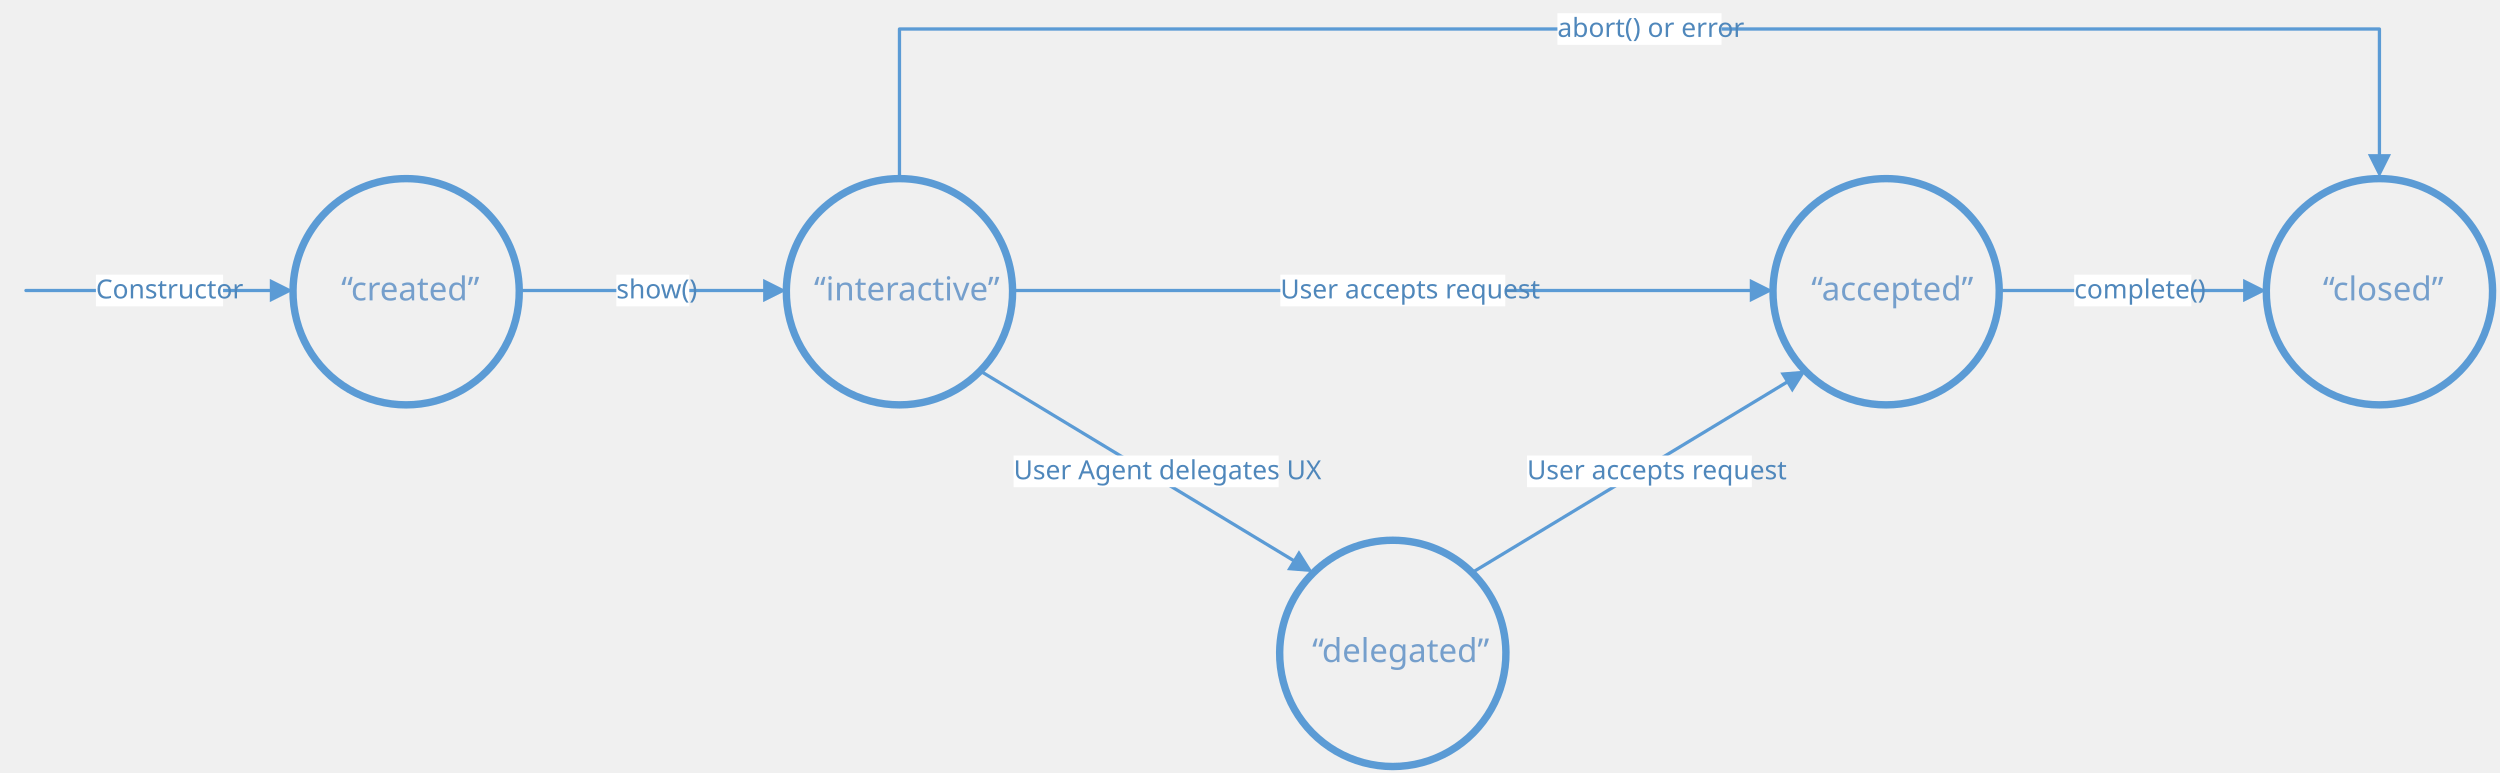
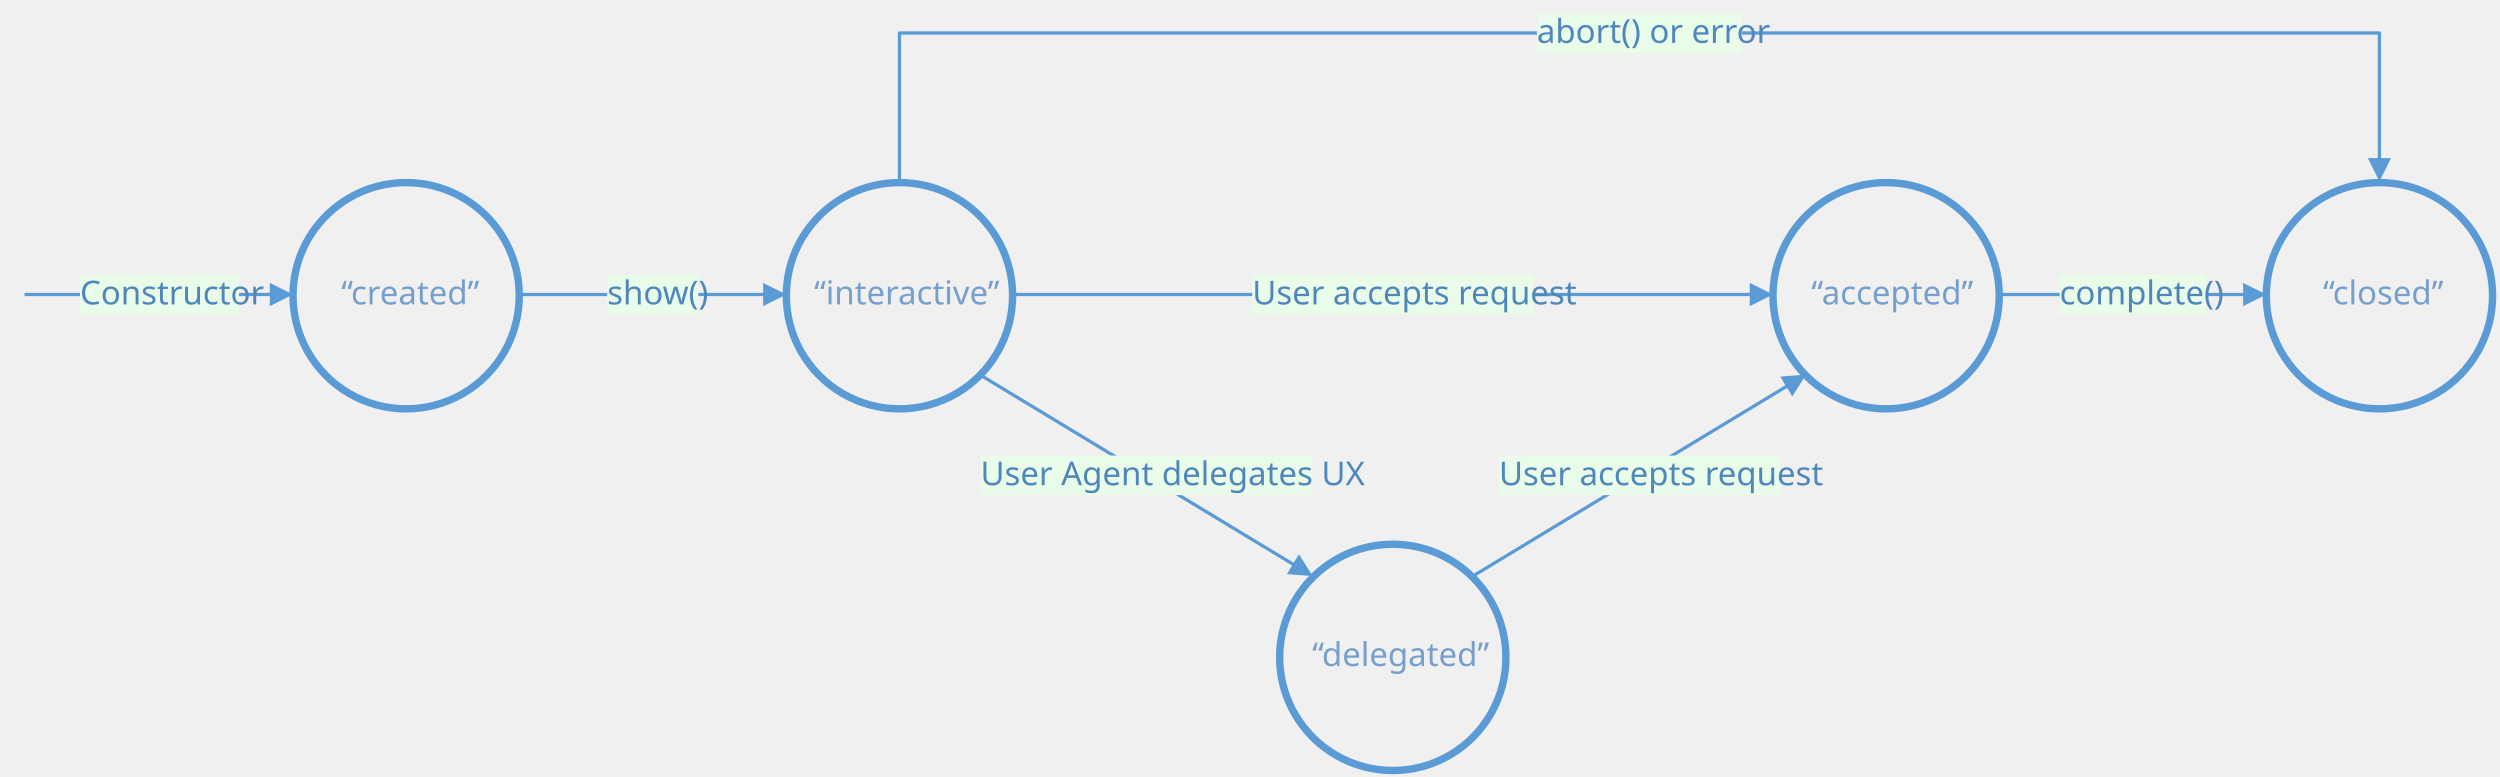
- <svg xmlns="http://www.w3.org/2000/svg" xmlns:xlink="http://www.w3.org/1999/xlink" width="10.531in" height="3.255in" viewBox="0 0 758.246 234.364" xml:space="preserve" color-interpolation-filters="sRGB" class="st8">
+ <svg xmlns="http://www.w3.org/2000/svg" xmlns:xlink="http://www.w3.org/1999/xlink" width="10.531in" height="3.272in" viewBox="0 0 758.246 235.564" xml:space="preserve" color-interpolation-filters="sRGB" class="st8">
  <style type="text/css">
	
		.st1 {fill:none;stroke:#5b9bd5;stroke-width:2.25}
		.st2 {fill:#759fcc;font-family:Calibri;font-size:0.833em}
		.st3 {marker-end:url(#mrkr4-21);stroke:#5b9bd5;stroke-linecap:round;stroke-linejoin:round;stroke-width:1}
		.st4 {fill:#5b9bd5;fill-opacity:1;stroke:#5b9bd5;stroke-opacity:1;stroke-width:0.284}
- 		.st5 {fill:#ffffff;stroke:none;stroke-linecap:butt;stroke-width:7.2}
- 		.st6 {fill:#4f87bb;font-family:Calibri;font-size:0.667em}
- 		.st7 {fill:#ffffff;stroke:none;stroke-linecap:butt}
+ 		.st5 {fill:#e9fbe9;stroke:none;stroke-linecap:butt;stroke-width:7.2}
+ 		.st6 {fill:#4f87bb;font-family:Calibri;font-size:0.833em}
+ 		.st7 {fill:#e9fbe9;stroke:none;stroke-linecap:butt}
		.st8 {fill:none;fill-rule:evenodd;font-size:12px;overflow:visible;stroke-linecap:square;stroke-miterlimit:3}
	
	</style>
  <defs id="Markers">
    <g id="lend4">
      <path d="M 2 1 L 0 0 L 2 -1 L 2 1 " style="stroke:none" />
    </g>
    <marker id="mrkr4-21" class="st4" refX="-7.04" orient="auto" markerUnits="strokeWidth" overflow="visible">
      <use xlink:href="#lend4" transform="scale(-3.52,-3.52) " />
    </marker>
  </defs>
  <g>
-     <g id="shape1-1" transform="translate(88.871,-111.937)">
-       <path d="M0 200.05 A34.312 34.312 0 0 1 68.62 200.05 A34.312 34.312 0 1 1 0 200.05 Z" class="st1" />
-       <text x="14.6" y="203.05" class="st2">“created”</text>
+     <g id="shape1-1" transform="translate(88.871,-111.938)">
+       <path d="M0 201.25 A34.312 34.312 0 0 1 68.62 201.25 A34.312 34.312 0 1 1 0 201.25 Z" class="st1" />
+       <text x="14.6" y="204.25" class="st2">“created”</text>
    </g>
-     <g id="shape2-4" transform="translate(238.496,-111.937)">
-       <path d="M0 200.05 A34.312 34.312 0 0 1 68.62 200.05 A34.312 34.312 0 1 1 0 200.05 Z" class="st1" />
-       <text x="8.37" y="203.05" class="st2">“interactive”</text>
+     <g id="shape2-4" transform="translate(238.496,-111.938)">
+       <path d="M0 201.25 A34.312 34.312 0 0 1 68.62 201.25 A34.312 34.312 0 1 1 0 201.25 Z" class="st1" />
+       <text x="8.37" y="204.25" class="st2">“interactive”</text>
    </g>
-     <g id="shape4-7" transform="translate(537.746,-111.937)">
-       <path d="M0 200.05 A34.312 34.312 0 0 1 68.62 200.05 A34.312 34.312 0 1 1 0 200.05 Z" class="st1" />
-       <text x="11.6" y="203.05" class="st2">“accepted”</text>
+     <g id="shape4-7" transform="translate(537.746,-111.938)">
+       <path d="M0 201.25 A34.312 34.312 0 0 1 68.62 201.25 A34.312 34.312 0 1 1 0 201.25 Z" class="st1" />
+       <text x="11.6" y="204.25" class="st2">“accepted”</text>
    </g>
-     <g id="shape5-10" transform="translate(687.371,-111.937)">
-       <path d="M0 200.05 A34.312 34.312 0 0 1 68.62 200.05 A34.312 34.312 0 1 1 0 200.05 Z" class="st1" />
-       <text x="17.16" y="203.05" class="st2">“closed”</text>
+     <g id="shape5-10" transform="translate(687.371,-111.938)">
+       <path d="M0 201.25 A34.312 34.312 0 0 1 68.62 201.25 A34.312 34.312 0 1 1 0 201.25 Z" class="st1" />
+       <text x="17.16" y="204.25" class="st2">“closed”</text>
    </g>
    <g id="shape6-13" transform="translate(388.121,-2.25)">
-       <path d="M0 200.05 A34.312 34.312 0 0 1 68.62 200.05 A34.312 34.312 0 1 1 0 200.05 Z" class="st1" />
-       <text x="9.84" y="203.05" class="st2">“delegated”</text>
+       <path d="M0 201.25 A34.312 34.312 0 0 1 68.62 201.25 A34.312 34.312 0 1 1 0 201.25 Z" class="st1" />
+       <text x="9.84" y="204.25" class="st2">“delegated”</text>
    </g>
    <g id="shape7-16" transform="translate(157.496,-137.25)">
-       <path d="M0 225.36 L73.96 225.36" class="st3" />
-       <rect x="29.44" y="220.565" width="22.121" height="9.6" class="st5" />
-       <text x="29.44" y="227.76" class="st6">show()</text>
+       <path d="M0 226.56 L73.96 226.56" class="st3" />
+       <rect x="26.674" y="220.565" width="27.651" height="12" class="st5" />
+       <text x="26.67" y="229.56" class="st6">show()</text>
    </g>
    <g id="shape12-24" transform="translate(606.371,-137.25)">
-       <path d="M0 225.36 L73.96 225.36" class="st3" />
-       <rect x="22.739" y="220.565" width="35.523" height="9.6" class="st7" />
-       <text x="22.74" y="227.76" class="st6">complete()</text>
+       <path d="M0 226.56 L73.96 226.56" class="st3" />
+       <rect x="18.298" y="220.565" width="44.405" height="12" class="st5" />
+       <text x="18.3" y="229.56" class="st6">complete()</text>
    </g>
    <g id="shape15-31" transform="translate(307.121,-137.25)">
-       <path d="M0 225.36 L223.58 225.36" class="st3" />
-       <rect x="81.212" y="220.565" width="68.202" height="9.6" class="st7" />
-       <text x="81.21" y="227.76" class="st6">User accepts request</text>
+       <path d="M0 226.56 L223.58 226.56" class="st3" />
+       <rect x="72.685" y="220.565" width="85.255" height="12" class="st5" />
+       <text x="72.69" y="229.56" class="st6">User accepts request</text>
    </g>
    <g id="shape16-38" transform="translate(297.074,-121.984)">
-       <path d="M0 234.36 L95.07 291.88" class="st3" />
-       <rect x="10.354" y="260.142" width="80.386" height="9.6" class="st5" />
-       <text x="10.35" y="267.34" class="st6">User Agent delegates UX</text>
+       <path d="M0 235.56 L95.07 293.08" class="st3" />
+       <rect x="0.305" y="260.142" width="100.485" height="12" class="st5" />
+       <text x="0.3" y="269.14" class="st6">User Agent delegates UX</text>
    </g>
    <g id="shape18-45" transform="translate(446.699,-60.8283)">
-       <path d="M0 234.36 L95.07 176.85" class="st3" />
-       <rect x="16.446" y="198.987" width="68.202" height="9.6" class="st5" />
-       <text x="16.45" y="206.19" class="st6">User accepts request</text>
+       <path d="M0 235.56 L95.07 178.05" class="st3" />
+       <rect x="7.919" y="198.987" width="85.255" height="12" class="st7" />
+       <text x="7.92" y="207.99" class="st6">User accepts request</text>
    </g>
-     <g id="shape19-52" transform="translate(272.808,-171.562)">
-       <path d="M0 225.36 L0 180.36 L448.87 180.36 L448.87 218.32" class="st3" />
-       <rect x="199.555" y="175.565" width="49.766" height="9.6" class="st5" />
-       <text x="199.55" y="182.76" class="st6">abort() or error</text>
+     <g id="shape19-52" transform="translate(272.808,-171.563)">
+       <path d="M0 226.56 L0 181.56 L448.87 181.56 L448.87 219.52" class="st3" />
+       <rect x="193.334" y="175.565" width="62.207" height="12" class="st5" />
+       <text x="193.33" y="184.56" class="st6">abort() or error</text>
    </g>
    <g id="shape21-59" transform="translate(7.87096,-137.25)">
-       <path d="M0 225.36 L73.96 225.36" class="st3" />
-       <rect x="21.221" y="220.565" width="38.558" height="9.6" class="st5" />
-       <text x="21.22" y="227.76" class="st6">Constructor</text>
+       <path d="M0 226.56 L73.96 226.56" class="st3" />
+       <rect x="16.401" y="220.565" width="48.198" height="12" class="st5" />
+       <text x="16.4" y="229.56" class="st6">Constructor</text>
    </g>
  </g>
</svg>
